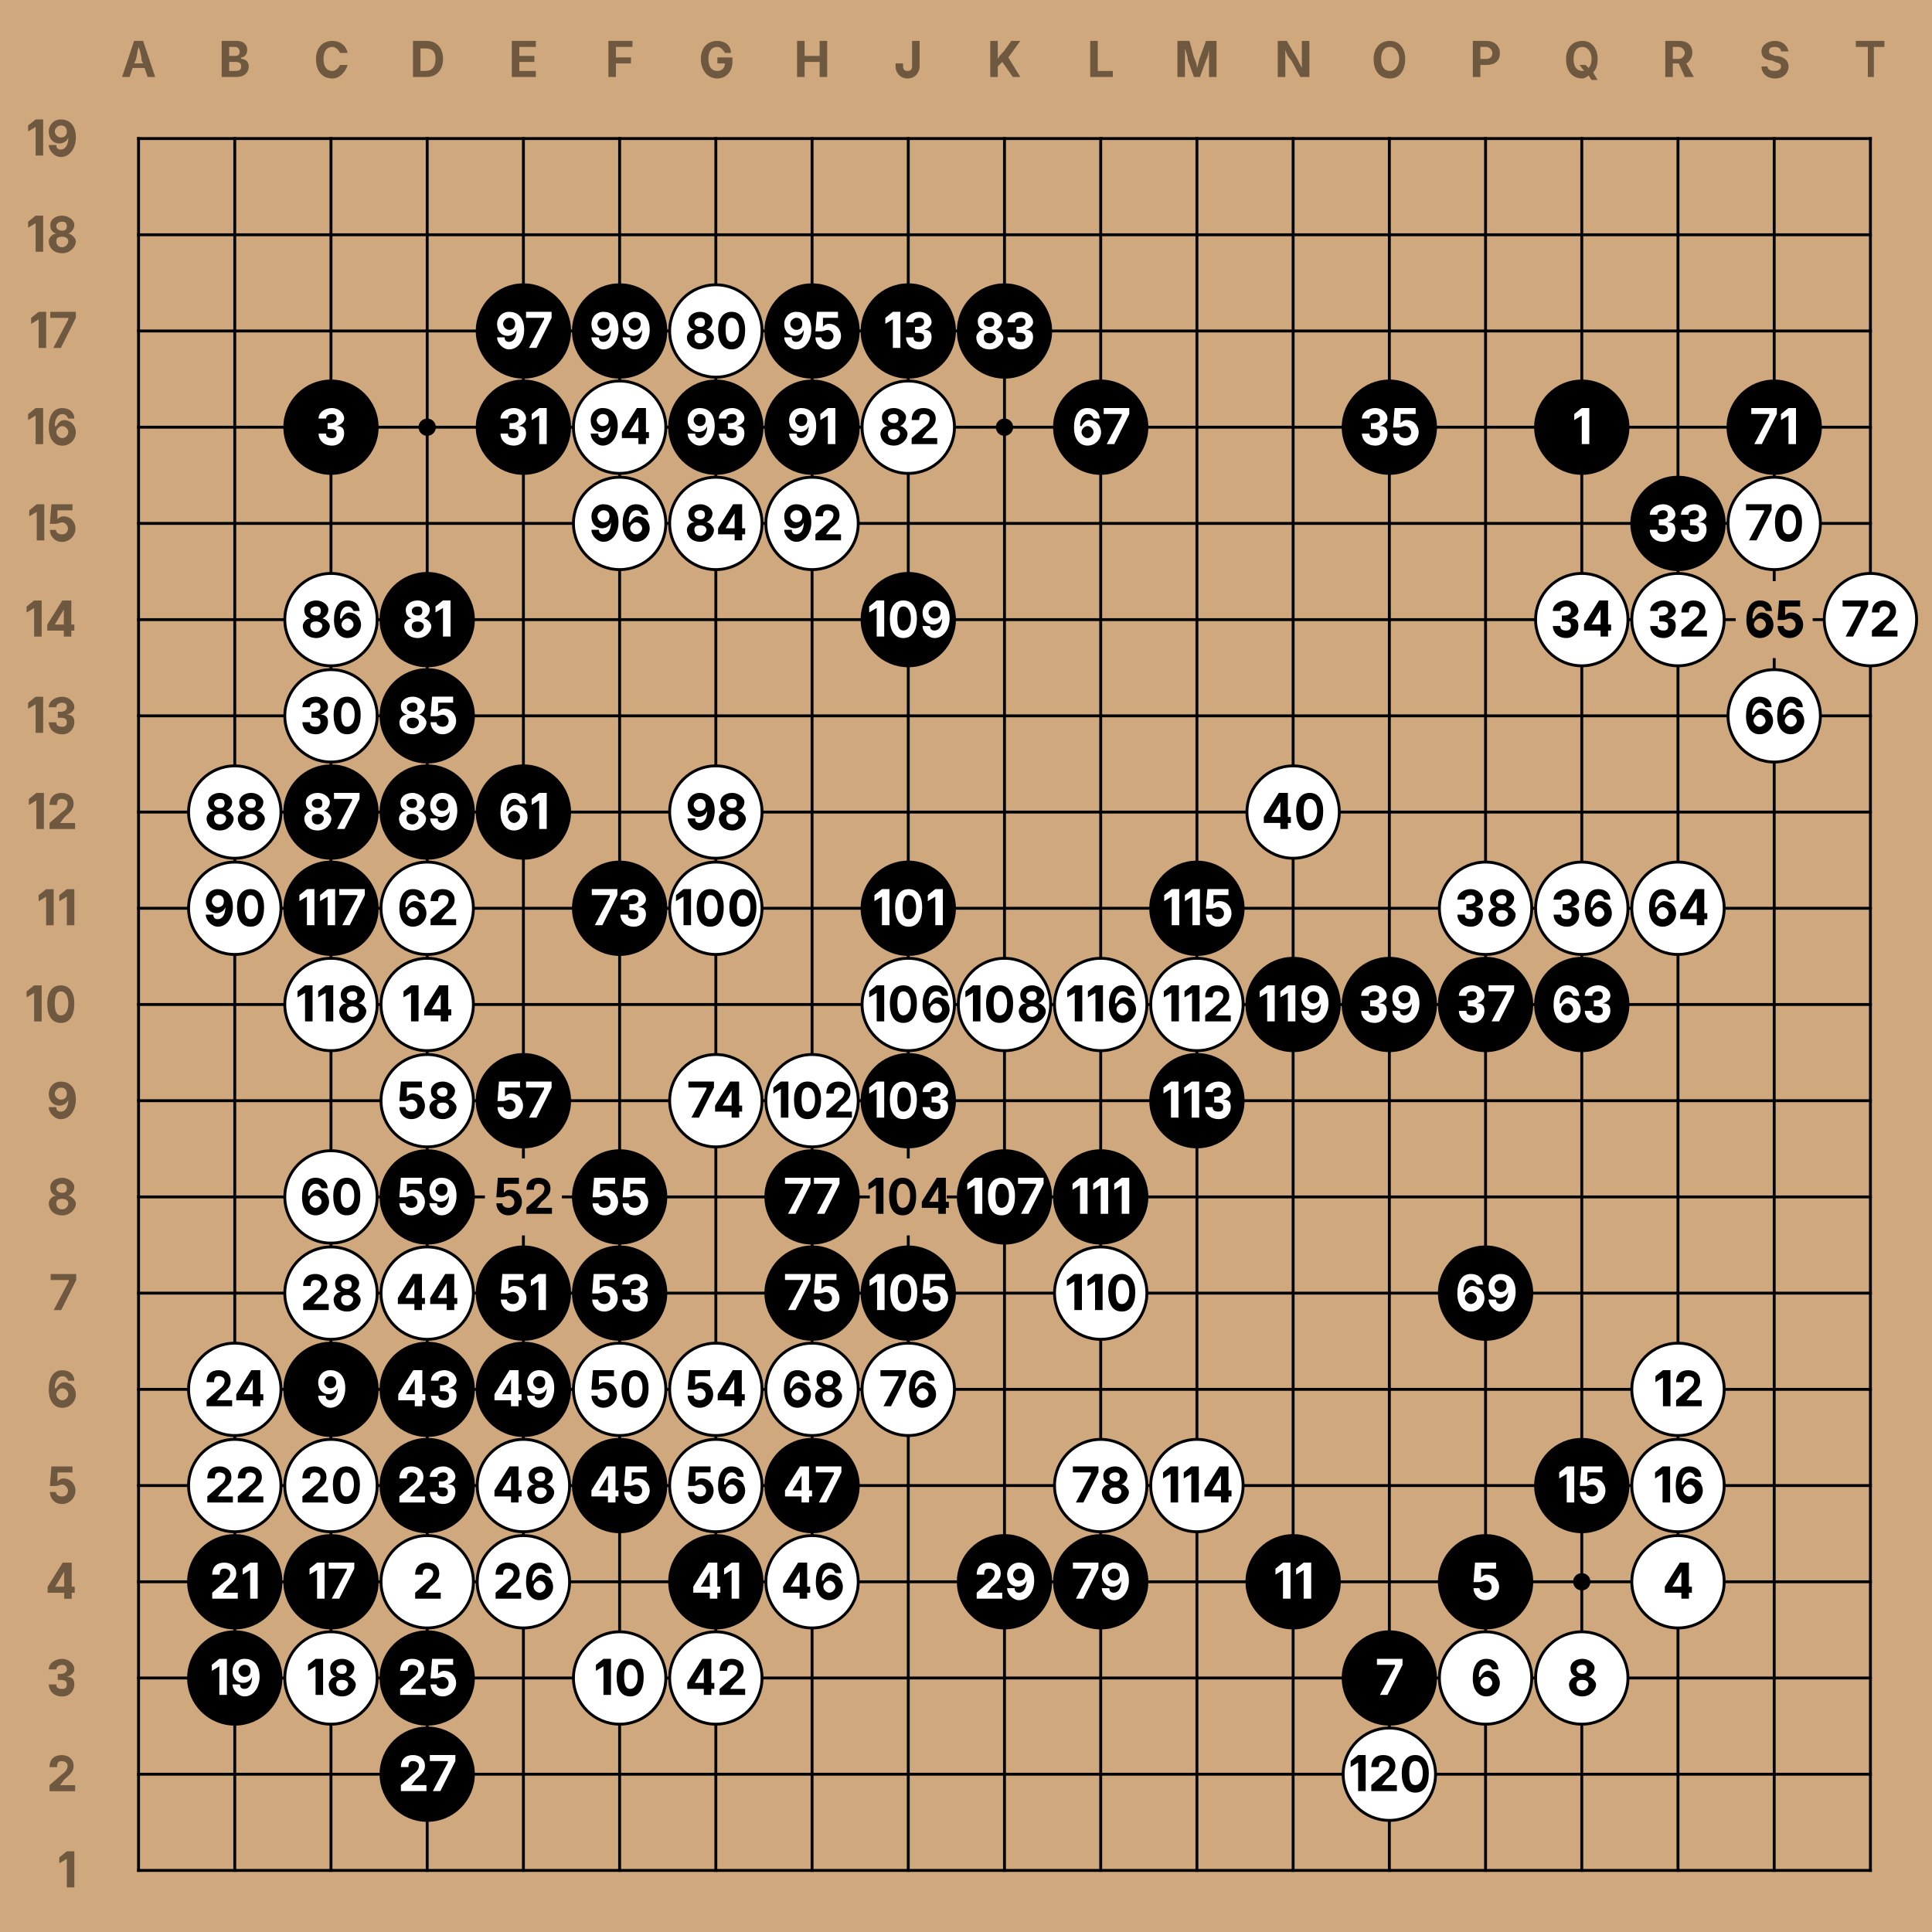
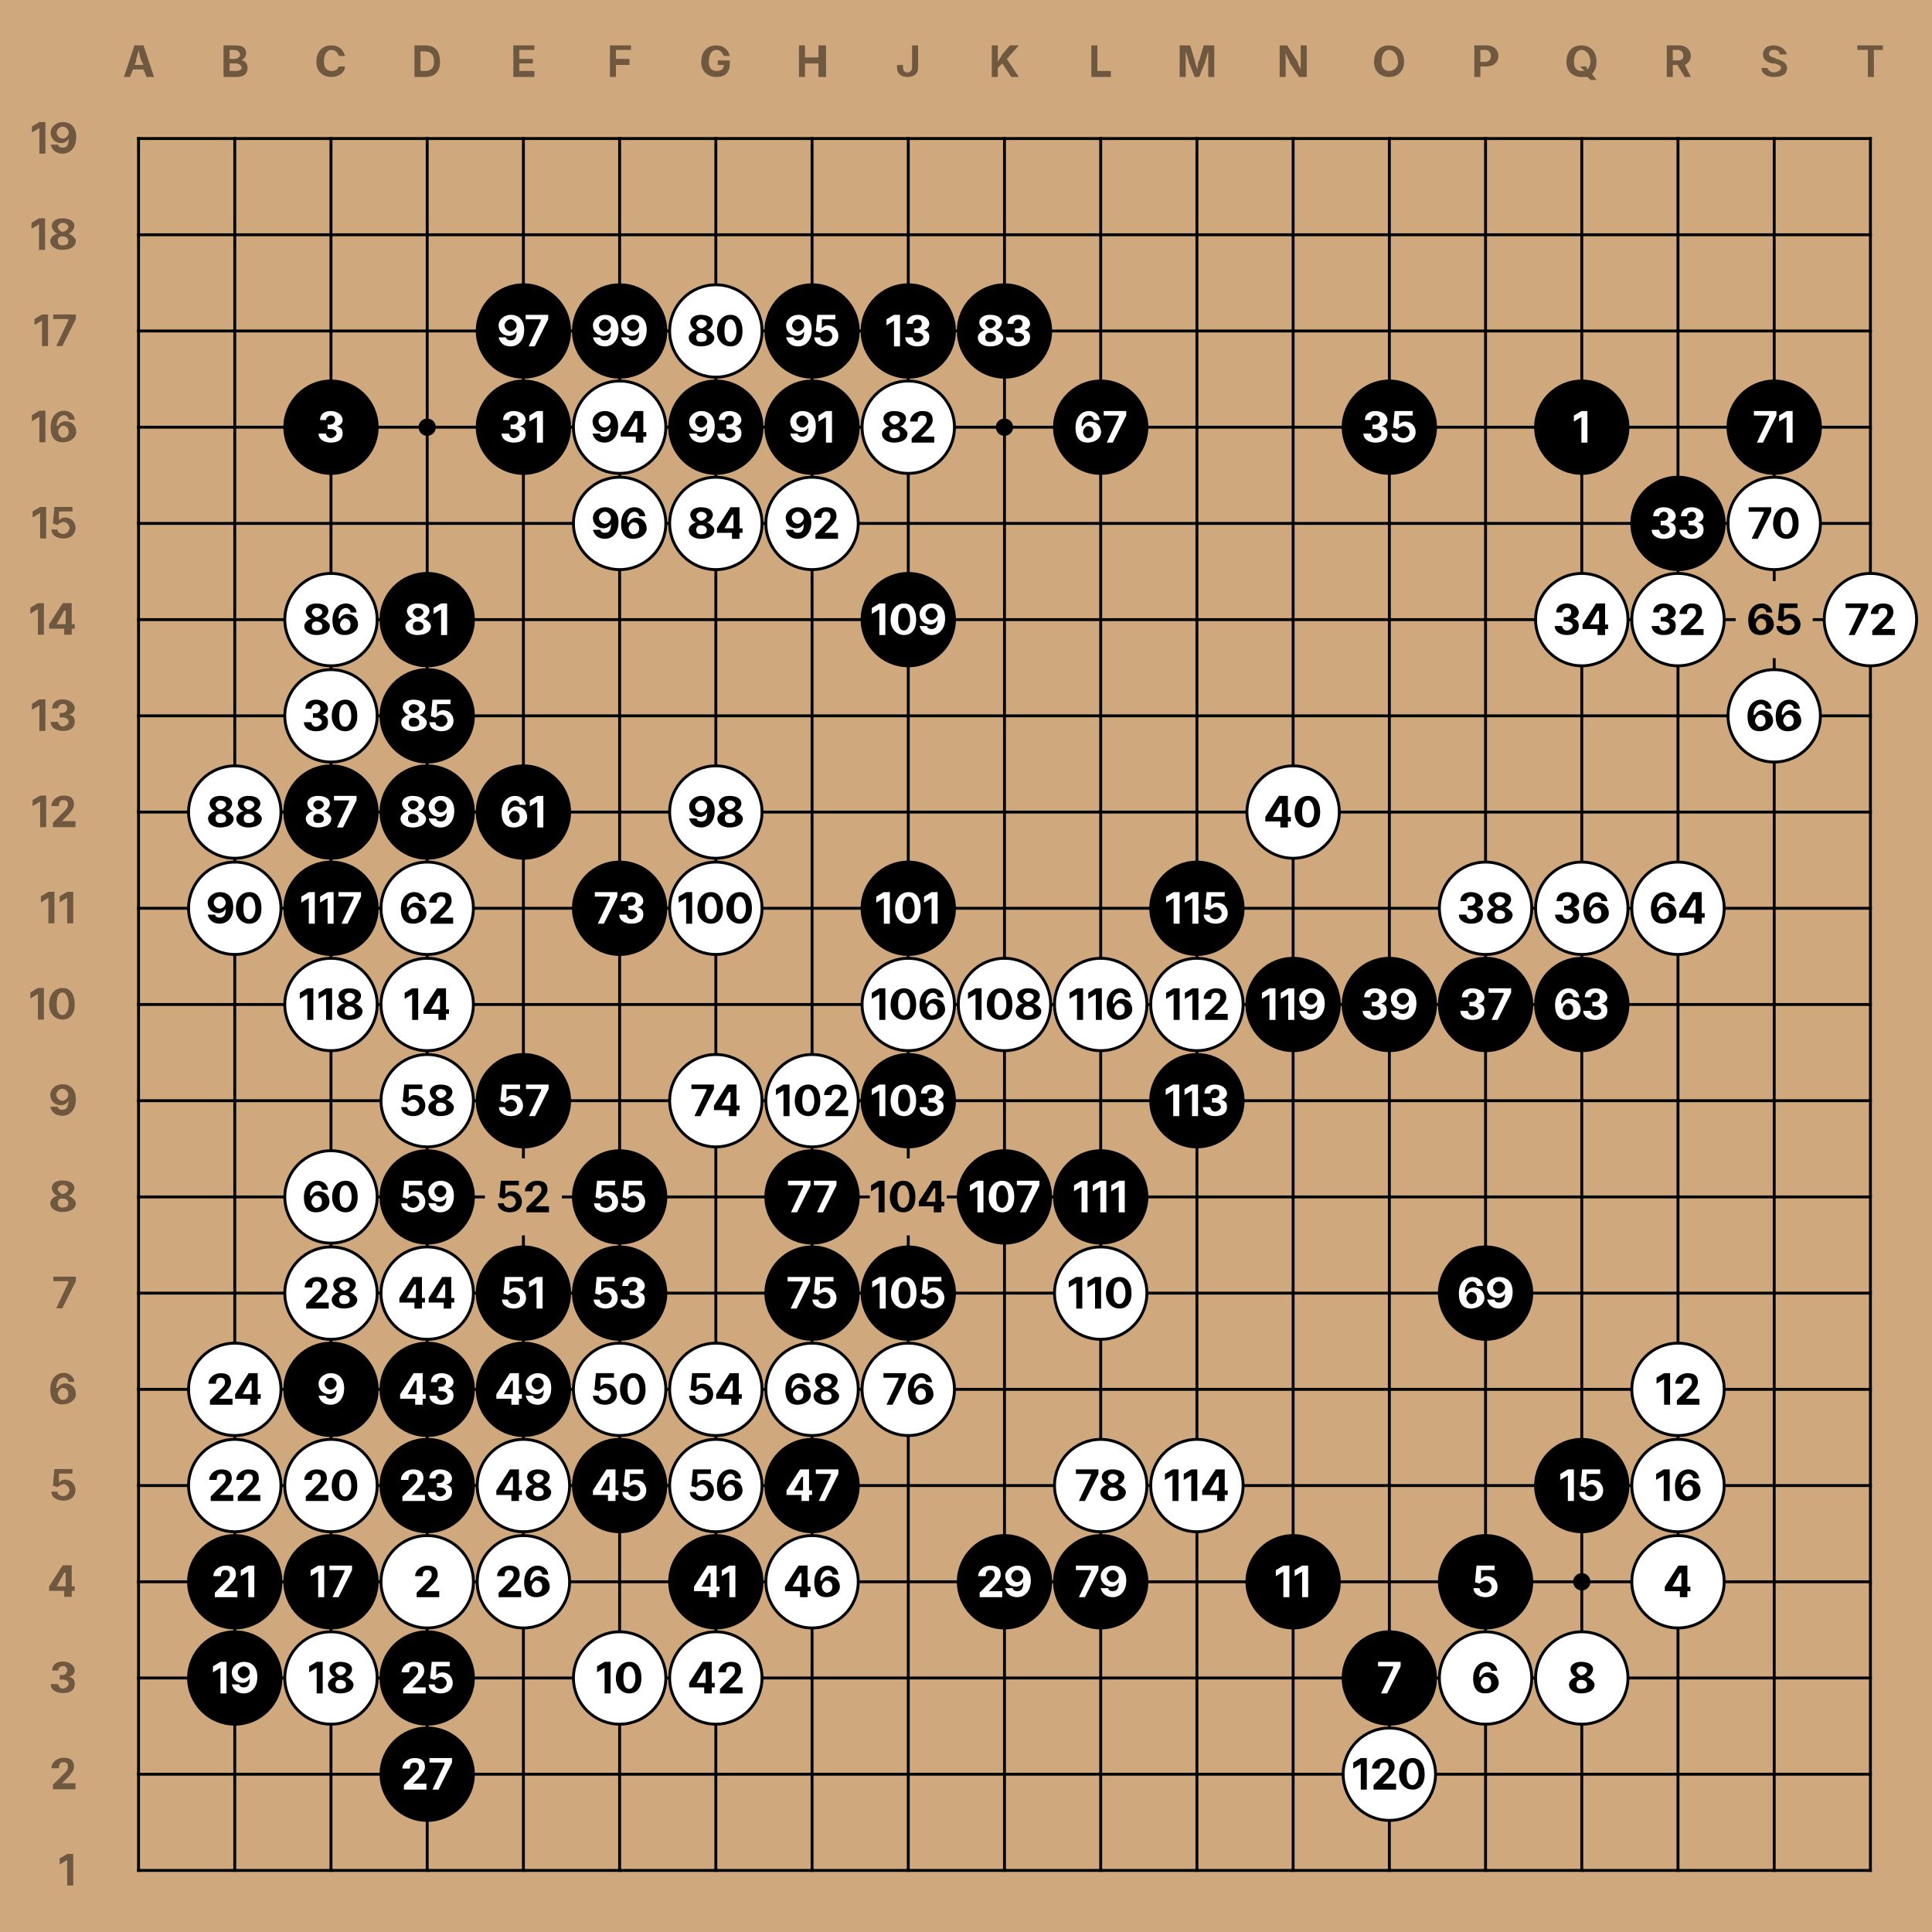
- <svg xmlns="http://www.w3.org/2000/svg" font-family="Inter" font-size="0.5" font-weight="700" viewBox="0 0 800 800" width="800">
+ <svg xmlns="http://www.w3.org/2000/svg" font-family="Inter" font-size="0.45" font-weight="700" viewBox="0 0 800 800" width="800">
  <defs>
    <clipPath id="board-clip">
      <rect height="19" width="19" x="-0.5" y="-0.5" />
    </clipPath>
    <marker id="linehead" markerHeight="4" markerWidth="4" refX="2" refY="2">
      <circle cx="2" cy="2" r="2" />
    </marker>
    <marker id="arrowhead" markerHeight="5" markerWidth="7" orient="auto" refX="7" refY="2.5">
      <polygon points="0 0, 7 2.5, 0 5" />
    </marker>
  </defs>
  <rect fill="#cfa87e" height="100%" width="100%" x="0" y="0" />
  <g id="diagram" transform="scale(39.8406, 39.8406)">
    <g id="board-view" transform="translate(1.44, 1.44)">
      <g clip-path="url(#board-clip)" id="goban">
        <g id="lines" stroke="black" stroke-linecap="square" stroke-width="0.03">
          <line x1="0" x2="0" y1="0" y2="18" />
          <line x1="1" x2="1" y1="0" y2="18" />
          <line x1="2" x2="2" y1="0" y2="18" />
          <line x1="3" x2="3" y1="0" y2="18" />
          <line x1="4" x2="4" y1="0" y2="18" />
          <line x1="5" x2="5" y1="0" y2="18" />
          <line x1="6" x2="6" y1="0" y2="18" />
          <line x1="7" x2="7" y1="0" y2="18" />
          <line x1="8" x2="8" y1="0" y2="18" />
          <line x1="9" x2="9" y1="0" y2="18" />
          <line x1="10" x2="10" y1="0" y2="18" />
          <line x1="11" x2="11" y1="0" y2="18" />
          <line x1="12" x2="12" y1="0" y2="18" />
          <line x1="13" x2="13" y1="0" y2="18" />
          <line x1="14" x2="14" y1="0" y2="18" />
          <line x1="15" x2="15" y1="0" y2="18" />
          <line x1="16" x2="16" y1="0" y2="18" />
          <line x1="17" x2="17" y1="0" y2="18" />
          <line x1="18" x2="18" y1="0" y2="18" />
          <line x1="0" x2="18" y1="0" y2="0" />
          <line x1="0" x2="18" y1="1" y2="1" />
          <line x1="0" x2="18" y1="2" y2="2" />
          <line x1="0" x2="18" y1="3" y2="3" />
          <line x1="0" x2="18" y1="4" y2="4" />
          <line x1="0" x2="18" y1="5" y2="5" />
          <line x1="0" x2="18" y1="6" y2="6" />
          <line x1="0" x2="18" y1="7" y2="7" />
          <line x1="0" x2="18" y1="8" y2="8" />
          <line x1="0" x2="18" y1="9" y2="9" />
          <line x1="0" x2="18" y1="10" y2="10" />
          <line x1="0" x2="18" y1="11" y2="11" />
          <line x1="0" x2="18" y1="12" y2="12" />
          <line x1="0" x2="18" y1="13" y2="13" />
          <line x1="0" x2="18" y1="14" y2="14" />
          <line x1="0" x2="18" y1="15" y2="15" />
          <line x1="0" x2="18" y1="16" y2="16" />
          <line x1="0" x2="18" y1="17" y2="17" />
          <line x1="0" x2="18" y1="18" y2="18" />
          <g fill="black" id="hoshi" stroke="none">
            <circle cx="3" cy="3" r="0.09" />
            <circle cx="3" cy="9" r="0.09" />
            <circle cx="3" cy="15" r="0.09" />
            <circle cx="9" cy="3" r="0.09" />
            <circle cx="9" cy="9" r="0.09" />
            <circle cx="9" cy="15" r="0.09" />
            <circle cx="15" cy="3" r="0.09" />
            <circle cx="15" cy="9" r="0.09" />
            <circle cx="15" cy="15" r="0.09" />
          </g>
        </g>
        <g id="stones" stroke="none">
          <circle cx="4" cy="2" fill="black" r="0.48" stroke="black" stroke-width="0.03" />
          <circle cx="5" cy="2" fill="black" r="0.48" stroke="black" stroke-width="0.03" />
          <circle cx="6" cy="2" fill="white" r="0.48" stroke="black" stroke-width="0.03" />
          <circle cx="7" cy="2" fill="black" r="0.48" stroke="black" stroke-width="0.03" />
          <circle cx="8" cy="2" fill="black" r="0.48" stroke="black" stroke-width="0.03" />
          <circle cx="9" cy="2" fill="black" r="0.48" stroke="black" stroke-width="0.03" />
          <circle cx="2" cy="3" fill="black" r="0.48" stroke="black" stroke-width="0.03" />
          <circle cx="4" cy="3" fill="black" r="0.48" stroke="black" stroke-width="0.03" />
          <circle cx="5" cy="3" fill="white" r="0.48" stroke="black" stroke-width="0.03" />
          <circle cx="6" cy="3" fill="black" r="0.48" stroke="black" stroke-width="0.03" />
          <circle cx="7" cy="3" fill="black" r="0.48" stroke="black" stroke-width="0.03" />
          <circle cx="8" cy="3" fill="white" r="0.48" stroke="black" stroke-width="0.03" />
          <circle cx="10" cy="3" fill="black" r="0.48" stroke="black" stroke-width="0.03" />
          <circle cx="13" cy="3" fill="black" r="0.48" stroke="black" stroke-width="0.03" />
          <circle cx="15" cy="3" fill="black" r="0.48" stroke="black" stroke-width="0.03" />
          <circle cx="17" cy="3" fill="black" r="0.48" stroke="black" stroke-width="0.03" />
          <circle cx="5" cy="4" fill="white" r="0.48" stroke="black" stroke-width="0.03" />
          <circle cx="6" cy="4" fill="white" r="0.48" stroke="black" stroke-width="0.03" />
          <circle cx="7" cy="4" fill="white" r="0.48" stroke="black" stroke-width="0.03" />
          <circle cx="16" cy="4" fill="black" r="0.48" stroke="black" stroke-width="0.03" />
          <circle cx="17" cy="4" fill="white" r="0.48" stroke="black" stroke-width="0.03" />
          <circle cx="2" cy="5" fill="white" r="0.48" stroke="black" stroke-width="0.03" />
          <circle cx="3" cy="5" fill="black" r="0.48" stroke="black" stroke-width="0.03" />
          <circle cx="8" cy="5" fill="black" r="0.48" stroke="black" stroke-width="0.03" />
          <circle cx="15" cy="5" fill="white" r="0.48" stroke="black" stroke-width="0.03" />
          <circle cx="16" cy="5" fill="white" r="0.48" stroke="black" stroke-width="0.03" />
          <circle cx="18" cy="5" fill="white" r="0.48" stroke="black" stroke-width="0.03" />
          <circle cx="2" cy="6" fill="white" r="0.48" stroke="black" stroke-width="0.03" />
          <circle cx="3" cy="6" fill="black" r="0.48" stroke="black" stroke-width="0.03" />
          <circle cx="17" cy="6" fill="white" r="0.48" stroke="black" stroke-width="0.03" />
          <circle cx="1" cy="7" fill="white" r="0.48" stroke="black" stroke-width="0.03" />
          <circle cx="2" cy="7" fill="black" r="0.48" stroke="black" stroke-width="0.03" />
          <circle cx="3" cy="7" fill="black" r="0.48" stroke="black" stroke-width="0.03" />
          <circle cx="4" cy="7" fill="black" r="0.48" stroke="black" stroke-width="0.03" />
          <circle cx="6" cy="7" fill="white" r="0.48" stroke="black" stroke-width="0.03" />
          <circle cx="12" cy="7" fill="white" r="0.48" stroke="black" stroke-width="0.03" />
          <circle cx="1" cy="8" fill="white" r="0.48" stroke="black" stroke-width="0.03" />
          <circle cx="2" cy="8" fill="black" r="0.48" stroke="black" stroke-width="0.03" />
          <circle cx="3" cy="8" fill="white" r="0.48" stroke="black" stroke-width="0.03" />
          <circle cx="5" cy="8" fill="black" r="0.48" stroke="black" stroke-width="0.03" />
          <circle cx="6" cy="8" fill="white" r="0.48" stroke="black" stroke-width="0.03" />
          <circle cx="8" cy="8" fill="black" r="0.48" stroke="black" stroke-width="0.03" />
          <circle cx="11" cy="8" fill="black" r="0.48" stroke="black" stroke-width="0.03" />
          <circle cx="14" cy="8" fill="white" r="0.48" stroke="black" stroke-width="0.03" />
          <circle cx="15" cy="8" fill="white" r="0.48" stroke="black" stroke-width="0.03" />
          <circle cx="16" cy="8" fill="white" r="0.48" stroke="black" stroke-width="0.03" />
          <circle cx="2" cy="9" fill="white" r="0.48" stroke="black" stroke-width="0.03" />
          <circle cx="3" cy="9" fill="white" r="0.48" stroke="black" stroke-width="0.03" />
          <circle cx="8" cy="9" fill="white" r="0.48" stroke="black" stroke-width="0.03" />
          <circle cx="9" cy="9" fill="white" r="0.48" stroke="black" stroke-width="0.03" />
          <circle cx="10" cy="9" fill="white" r="0.48" stroke="black" stroke-width="0.03" />
          <circle cx="11" cy="9" fill="white" r="0.48" stroke="black" stroke-width="0.03" />
          <circle cx="12" cy="9" fill="black" r="0.48" stroke="black" stroke-width="0.03" />
          <circle cx="13" cy="9" fill="black" r="0.48" stroke="black" stroke-width="0.03" />
          <circle cx="14" cy="9" fill="black" r="0.48" stroke="black" stroke-width="0.03" />
          <circle cx="15" cy="9" fill="black" r="0.48" stroke="black" stroke-width="0.03" />
          <circle cx="3" cy="10" fill="white" r="0.48" stroke="black" stroke-width="0.03" />
          <circle cx="4" cy="10" fill="black" r="0.48" stroke="black" stroke-width="0.03" />
          <circle cx="6" cy="10" fill="white" r="0.48" stroke="black" stroke-width="0.03" />
          <circle cx="7" cy="10" fill="white" r="0.48" stroke="black" stroke-width="0.03" />
          <circle cx="8" cy="10" fill="black" r="0.48" stroke="black" stroke-width="0.03" />
          <circle cx="11" cy="10" fill="black" r="0.48" stroke="black" stroke-width="0.03" />
          <circle cx="2" cy="11" fill="white" r="0.48" stroke="black" stroke-width="0.03" />
          <circle cx="3" cy="11" fill="black" r="0.48" stroke="black" stroke-width="0.03" />
          <circle cx="5" cy="11" fill="black" r="0.48" stroke="black" stroke-width="0.03" />
          <circle cx="7" cy="11" fill="black" r="0.48" stroke="black" stroke-width="0.03" />
          <circle cx="9" cy="11" fill="black" r="0.48" stroke="black" stroke-width="0.03" />
          <circle cx="10" cy="11" fill="black" r="0.48" stroke="black" stroke-width="0.03" />
          <circle cx="2" cy="12" fill="white" r="0.48" stroke="black" stroke-width="0.03" />
          <circle cx="3" cy="12" fill="white" r="0.48" stroke="black" stroke-width="0.03" />
          <circle cx="4" cy="12" fill="black" r="0.48" stroke="black" stroke-width="0.03" />
          <circle cx="5" cy="12" fill="black" r="0.48" stroke="black" stroke-width="0.03" />
          <circle cx="7" cy="12" fill="black" r="0.48" stroke="black" stroke-width="0.03" />
          <circle cx="8" cy="12" fill="black" r="0.48" stroke="black" stroke-width="0.03" />
          <circle cx="10" cy="12" fill="white" r="0.48" stroke="black" stroke-width="0.03" />
          <circle cx="14" cy="12" fill="black" r="0.48" stroke="black" stroke-width="0.03" />
          <circle cx="1" cy="13" fill="white" r="0.48" stroke="black" stroke-width="0.03" />
          <circle cx="2" cy="13" fill="black" r="0.48" stroke="black" stroke-width="0.03" />
          <circle cx="3" cy="13" fill="black" r="0.48" stroke="black" stroke-width="0.03" />
          <circle cx="4" cy="13" fill="black" r="0.48" stroke="black" stroke-width="0.03" />
          <circle cx="5" cy="13" fill="white" r="0.48" stroke="black" stroke-width="0.03" />
          <circle cx="6" cy="13" fill="white" r="0.48" stroke="black" stroke-width="0.03" />
          <circle cx="7" cy="13" fill="white" r="0.48" stroke="black" stroke-width="0.03" />
          <circle cx="8" cy="13" fill="white" r="0.48" stroke="black" stroke-width="0.03" />
          <circle cx="16" cy="13" fill="white" r="0.48" stroke="black" stroke-width="0.03" />
          <circle cx="1" cy="14" fill="white" r="0.48" stroke="black" stroke-width="0.03" />
          <circle cx="2" cy="14" fill="white" r="0.48" stroke="black" stroke-width="0.03" />
          <circle cx="3" cy="14" fill="black" r="0.48" stroke="black" stroke-width="0.03" />
          <circle cx="4" cy="14" fill="white" r="0.48" stroke="black" stroke-width="0.03" />
          <circle cx="5" cy="14" fill="black" r="0.48" stroke="black" stroke-width="0.03" />
          <circle cx="6" cy="14" fill="white" r="0.48" stroke="black" stroke-width="0.03" />
          <circle cx="7" cy="14" fill="black" r="0.48" stroke="black" stroke-width="0.03" />
          <circle cx="10" cy="14" fill="white" r="0.48" stroke="black" stroke-width="0.03" />
          <circle cx="11" cy="14" fill="white" r="0.48" stroke="black" stroke-width="0.03" />
          <circle cx="15" cy="14" fill="black" r="0.48" stroke="black" stroke-width="0.03" />
          <circle cx="16" cy="14" fill="white" r="0.48" stroke="black" stroke-width="0.03" />
          <circle cx="1" cy="15" fill="black" r="0.48" stroke="black" stroke-width="0.03" />
          <circle cx="2" cy="15" fill="black" r="0.48" stroke="black" stroke-width="0.03" />
          <circle cx="3" cy="15" fill="white" r="0.48" stroke="black" stroke-width="0.03" />
          <circle cx="4" cy="15" fill="white" r="0.48" stroke="black" stroke-width="0.03" />
          <circle cx="6" cy="15" fill="black" r="0.48" stroke="black" stroke-width="0.03" />
          <circle cx="7" cy="15" fill="white" r="0.48" stroke="black" stroke-width="0.03" />
          <circle cx="9" cy="15" fill="black" r="0.48" stroke="black" stroke-width="0.03" />
          <circle cx="10" cy="15" fill="black" r="0.48" stroke="black" stroke-width="0.03" />
          <circle cx="12" cy="15" fill="black" r="0.48" stroke="black" stroke-width="0.03" />
          <circle cx="14" cy="15" fill="black" r="0.48" stroke="black" stroke-width="0.03" />
          <circle cx="16" cy="15" fill="white" r="0.48" stroke="black" stroke-width="0.03" />
          <circle cx="1" cy="16" fill="black" r="0.48" stroke="black" stroke-width="0.03" />
          <circle cx="2" cy="16" fill="white" r="0.48" stroke="black" stroke-width="0.03" />
          <circle cx="3" cy="16" fill="black" r="0.48" stroke="black" stroke-width="0.03" />
          <circle cx="5" cy="16" fill="white" r="0.48" stroke="black" stroke-width="0.03" />
          <circle cx="6" cy="16" fill="white" r="0.48" stroke="black" stroke-width="0.03" />
          <circle cx="13" cy="16" fill="black" r="0.48" stroke="black" stroke-width="0.03" />
          <circle cx="14" cy="16" fill="white" r="0.48" stroke="black" stroke-width="0.03" />
          <circle cx="15" cy="16" fill="white" r="0.48" stroke="black" stroke-width="0.03" />
          <circle cx="3" cy="17" fill="black" r="0.48" stroke="black" stroke-width="0.03" />
          <circle cx="13" cy="17" fill="white" r="0.48" stroke="black" stroke-width="0.03" />
        </g>
        <g id="move-numbers" text-anchor="middle">
          <g>
            <text dy="0.35em" fill="white" x="15" y="3">1</text>
          </g>
          <g>
            <text dy="0.35em" fill="black" x="3" y="15">2</text>
          </g>
          <g>
            <text dy="0.35em" fill="white" x="2" y="3">3</text>
          </g>
          <g>
            <text dy="0.35em" fill="black" x="16" y="15">4</text>
          </g>
          <g>
            <text dy="0.35em" fill="white" x="14" y="15">5</text>
          </g>
          <g>
            <text dy="0.35em" fill="black" x="14" y="16">6</text>
          </g>
          <g>
            <text dy="0.35em" fill="white" x="13" y="16">7</text>
          </g>
          <g>
            <text dy="0.35em" fill="black" x="15" y="16">8</text>
          </g>
          <g>
            <text dy="0.35em" fill="white" x="2" y="13">9</text>
          </g>
          <g>
            <text dy="0.35em" fill="black" x="5" y="16">10</text>
          </g>
          <g>
            <text dy="0.35em" fill="white" x="12" y="15">11</text>
          </g>
          <g>
            <text dy="0.35em" fill="black" x="16" y="13">12</text>
          </g>
          <g>
            <text dy="0.35em" fill="white" x="8" y="2">13</text>
          </g>
          <g>
            <text dy="0.35em" fill="black" x="3" y="9">14</text>
          </g>
          <g>
            <text dy="0.35em" fill="white" x="15" y="14">15</text>
          </g>
          <g>
            <text dy="0.35em" fill="black" x="16" y="14">16</text>
          </g>
          <g>
            <text dy="0.35em" fill="white" x="2" y="15">17</text>
          </g>
          <g>
            <text dy="0.35em" fill="black" x="2" y="16">18</text>
          </g>
          <g>
            <text dy="0.35em" fill="white" x="1" y="16">19</text>
          </g>
          <g>
            <text dy="0.35em" fill="black" x="2" y="14">20</text>
          </g>
          <g>
            <text dy="0.35em" fill="white" x="1" y="15">21</text>
          </g>
          <g>
            <text dy="0.35em" fill="black" x="1" y="14">22</text>
          </g>
          <g>
            <text dy="0.35em" fill="white" x="3" y="14">23</text>
          </g>
          <g>
            <text dy="0.35em" fill="black" x="1" y="13">24</text>
          </g>
          <g>
            <text dy="0.35em" fill="white" x="3" y="16">25</text>
          </g>
          <g>
            <text dy="0.35em" fill="black" x="4" y="15">26</text>
          </g>
          <g>
            <text dy="0.35em" fill="white" x="3" y="17">27</text>
          </g>
          <g>
            <text dy="0.35em" fill="black" x="2" y="12">28</text>
          </g>
          <g>
            <text dy="0.35em" fill="white" x="9" y="15">29</text>
          </g>
          <g>
            <text dy="0.35em" fill="black" x="2" y="6">30</text>
          </g>
          <g>
            <text dy="0.35em" fill="white" x="4" y="3">31</text>
          </g>
          <g>
            <text dy="0.35em" fill="black" x="16" y="5">32</text>
          </g>
          <g>
            <text dy="0.35em" fill="white" x="16" y="4">33</text>
          </g>
          <g>
            <text dy="0.35em" fill="black" x="15" y="5">34</text>
          </g>
          <g>
            <text dy="0.35em" fill="white" x="13" y="3">35</text>
          </g>
          <g>
            <text dy="0.35em" fill="black" x="15" y="8">36</text>
          </g>
          <g>
            <text dy="0.35em" fill="white" x="14" y="9">37</text>
          </g>
          <g>
            <text dy="0.35em" fill="black" x="14" y="8">38</text>
          </g>
          <g>
            <text dy="0.35em" fill="white" x="13" y="9">39</text>
          </g>
          <g>
            <text dy="0.35em" fill="black" x="12" y="7">40</text>
          </g>
          <g>
            <text dy="0.35em" fill="white" x="6" y="15">41</text>
          </g>
          <g>
            <text dy="0.35em" fill="black" x="6" y="16">42</text>
          </g>
          <g>
            <text dy="0.35em" fill="white" x="3" y="13">43</text>
          </g>
          <g>
            <text dy="0.35em" fill="black" x="3" y="12">44</text>
          </g>
          <g>
            <text dy="0.35em" fill="white" x="5" y="14">45</text>
          </g>
          <g>
            <text dy="0.35em" fill="black" x="7" y="15">46</text>
          </g>
          <g>
            <text dy="0.35em" fill="white" x="7" y="14">47</text>
          </g>
          <g>
            <text dy="0.35em" fill="black" x="4" y="14">48</text>
          </g>
          <g>
            <text dy="0.35em" fill="white" x="4" y="13">49</text>
          </g>
          <g>
            <text dy="0.35em" fill="black" x="5" y="13">50</text>
          </g>
          <g>
            <text dy="0.35em" fill="white" x="4" y="12">51</text>
          </g>
          <g>
            <rect fill="#cfa87e" height="0.8" width="0.8" x="3.6" y="10.6" />
            <text dy="0.35em" fill="black" x="4" y="11">52</text>
          </g>
          <g>
            <text dy="0.35em" fill="white" x="5" y="12">53</text>
          </g>
          <g>
            <text dy="0.35em" fill="black" x="6" y="13">54</text>
          </g>
          <g>
            <text dy="0.35em" fill="white" x="5" y="11">55</text>
          </g>
          <g>
            <text dy="0.35em" fill="black" x="6" y="14">56</text>
          </g>
          <g>
            <text dy="0.35em" fill="white" x="4" y="10">57</text>
          </g>
          <g>
            <text dy="0.35em" fill="black" x="3" y="10">58</text>
          </g>
          <g>
            <text dy="0.35em" fill="white" x="3" y="11">59</text>
          </g>
          <g>
            <text dy="0.35em" fill="black" x="2" y="11">60</text>
          </g>
          <g>
            <text dy="0.35em" fill="white" x="4" y="7">61</text>
          </g>
          <g>
            <text dy="0.35em" fill="black" x="3" y="8">62</text>
          </g>
          <g>
            <text dy="0.35em" fill="white" x="15" y="9">63</text>
          </g>
          <g>
            <text dy="0.35em" fill="black" x="16" y="8">64</text>
          </g>
          <g>
            <rect fill="#cfa87e" height="0.8" width="0.8" x="16.6" y="4.6" />
            <text dy="0.35em" fill="black" x="17" y="5">65</text>
          </g>
          <g>
            <text dy="0.35em" fill="black" x="17" y="6">66</text>
          </g>
          <g>
            <text dy="0.35em" fill="white" x="10" y="3">67</text>
          </g>
          <g>
            <text dy="0.35em" fill="black" x="7" y="13">68</text>
          </g>
          <g>
            <text dy="0.35em" fill="white" x="14" y="12">69</text>
          </g>
          <g>
            <text dy="0.35em" fill="black" x="17" y="4">70</text>
          </g>
          <g>
            <text dy="0.35em" fill="white" x="17" y="3">71</text>
          </g>
          <g>
            <text dy="0.35em" fill="black" x="18" y="5">72</text>
          </g>
          <g>
            <text dy="0.35em" fill="white" x="5" y="8">73</text>
          </g>
          <g>
            <text dy="0.35em" fill="black" x="6" y="10">74</text>
          </g>
          <g>
            <text dy="0.35em" fill="white" x="7" y="12">75</text>
          </g>
          <g>
            <text dy="0.35em" fill="black" x="8" y="13">76</text>
          </g>
          <g>
            <text dy="0.35em" fill="white" x="7" y="11">77</text>
          </g>
          <g>
            <text dy="0.35em" fill="black" x="10" y="14">78</text>
          </g>
          <g>
            <text dy="0.35em" fill="white" x="10" y="15">79</text>
          </g>
          <g>
            <text dy="0.35em" fill="black" x="6" y="2">80</text>
          </g>
          <g>
            <text dy="0.35em" fill="white" x="3" y="5">81</text>
          </g>
          <g>
            <text dy="0.35em" fill="black" x="8" y="3">82</text>
          </g>
          <g>
            <text dy="0.35em" fill="white" x="9" y="2">83</text>
          </g>
          <g>
            <text dy="0.35em" fill="black" x="6" y="4">84</text>
          </g>
          <g>
            <text dy="0.35em" fill="white" x="3" y="6">85</text>
          </g>
          <g>
            <text dy="0.35em" fill="black" x="2" y="5">86</text>
          </g>
          <g>
            <text dy="0.35em" fill="white" x="2" y="7">87</text>
          </g>
          <g>
            <text dy="0.35em" fill="black" x="1" y="7">88</text>
          </g>
          <g>
            <text dy="0.35em" fill="white" x="3" y="7">89</text>
          </g>
          <g>
            <text dy="0.35em" fill="black" x="1" y="8">90</text>
          </g>
          <g>
            <text dy="0.35em" fill="white" x="7" y="3">91</text>
          </g>
          <g>
            <text dy="0.35em" fill="black" x="7" y="4">92</text>
          </g>
          <g>
            <text dy="0.35em" fill="white" x="6" y="3">93</text>
          </g>
          <g>
            <text dy="0.35em" fill="black" x="5" y="3">94</text>
          </g>
          <g>
            <text dy="0.35em" fill="white" x="7" y="2">95</text>
          </g>
          <g>
            <text dy="0.35em" fill="black" x="5" y="4">96</text>
          </g>
          <g>
            <text dy="0.35em" fill="white" x="4" y="2">97</text>
          </g>
          <g>
            <text dy="0.35em" fill="black" x="6" y="7">98</text>
          </g>
          <g>
            <text dy="0.35em" fill="white" x="5" y="2">99</text>
          </g>
          <g>
            <text dy="0.35em" fill="black" x="6" y="8">100</text>
          </g>
          <g>
            <text dy="0.35em" fill="white" x="8" y="8">101</text>
          </g>
          <g>
            <text dy="0.35em" fill="black" x="7" y="10">102</text>
          </g>
          <g>
            <text dy="0.35em" fill="white" x="8" y="10">103</text>
          </g>
          <g>
            <rect fill="#cfa87e" height="0.8" width="0.8" x="7.6" y="10.6" />
            <text dy="0.35em" fill="black" x="8" y="11">104</text>
          </g>
          <g>
            <text dy="0.35em" fill="white" x="8" y="12">105</text>
          </g>
          <g>
            <text dy="0.35em" fill="black" x="8" y="9">106</text>
          </g>
          <g>
            <text dy="0.35em" fill="white" x="9" y="11">107</text>
          </g>
          <g>
            <text dy="0.35em" fill="black" x="9" y="9">108</text>
          </g>
          <g>
            <text dy="0.35em" fill="white" x="8" y="5">109</text>
          </g>
          <g>
            <text dy="0.35em" fill="black" x="10" y="12">110</text>
          </g>
          <g>
            <text dy="0.35em" fill="white" x="10" y="11">111</text>
          </g>
          <g>
            <text dy="0.35em" fill="black" x="11" y="9">112</text>
          </g>
          <g>
            <text dy="0.35em" fill="white" x="11" y="10">113</text>
          </g>
          <g>
            <text dy="0.35em" fill="black" x="11" y="14">114</text>
          </g>
          <g>
            <text dy="0.35em" fill="white" x="11" y="8">115</text>
          </g>
          <g>
            <text dy="0.35em" fill="black" x="10" y="9">116</text>
          </g>
          <g>
            <text dy="0.35em" fill="white" x="2" y="8">117</text>
          </g>
          <g>
            <text dy="0.35em" fill="black" x="2" y="9">118</text>
          </g>
          <g>
            <text dy="0.35em" fill="white" x="12" y="9">119</text>
          </g>
          <g>
            <text dy="0.35em" fill="black" x="13" y="17">120</text>
          </g>
        </g>
        <g id="markup-marks" />
        <g id="markup-triangles" />
        <g id="markup-circles" />
        <g id="markup-squares" />
        <g id="markup-selected" />
        <g id="markup-dimmed" />
        <g id="markup-labels" />
        <g id="markup-lines" marker-end="url(#linehead)" marker-start="url(#linehead)" stroke="black" stroke-width="0.03" />
        <g id="markup-arrows" marker-end="url(#arrowhead)" stroke="black" stroke-width="0.03" />
      </g>
    </g>
    <g fill="#6e5840" id="board-labels" transform="translate(0.8, 0.8)">
      <g text-anchor="middle">
        <text x="0.64" y="0">A</text>
        <text x="1.64" y="0">B</text>
        <text x="2.64" y="0">C</text>
        <text x="3.64" y="0">D</text>
        <text x="4.64" y="0">E</text>
        <text x="5.64" y="0">F</text>
        <text x="6.64" y="0">G</text>
        <text x="7.64" y="0">H</text>
        <text x="8.64" y="0">J</text>
        <text x="9.64" y="0">K</text>
        <text x="10.64" y="0">L</text>
        <text x="11.64" y="0">M</text>
        <text x="12.64" y="0">N</text>
        <text x="13.64" y="0">O</text>
        <text x="14.64" y="0">P</text>
        <text x="15.64" y="0">Q</text>
        <text x="16.64" y="0">R</text>
        <text x="17.64" y="0">S</text>
        <text x="18.64" y="0">T</text>
      </g>
      <g text-anchor="end">
        <text dy="0.35em" x="0" y="18.64">1</text>
        <text dy="0.35em" x="0" y="17.64">2</text>
        <text dy="0.35em" x="0" y="16.64">3</text>
        <text dy="0.35em" x="0" y="15.64">4</text>
        <text dy="0.35em" x="0" y="14.64">5</text>
        <text dy="0.35em" x="0" y="13.64">6</text>
        <text dy="0.35em" x="0" y="12.64">7</text>
        <text dy="0.35em" x="0" y="11.64">8</text>
        <text dy="0.35em" x="0" y="10.64">9</text>
        <text dy="0.35em" x="0" y="9.64">10</text>
        <text dy="0.35em" x="0" y="8.64">11</text>
        <text dy="0.35em" x="0" y="7.64">12</text>
        <text dy="0.35em" x="0" y="6.64">13</text>
        <text dy="0.35em" x="0" y="5.64">14</text>
        <text dy="0.35em" x="0" y="4.64">15</text>
        <text dy="0.35em" x="0" y="3.64">16</text>
        <text dy="0.35em" x="0" y="2.64">17</text>
        <text dy="0.35em" x="0" y="1.64">18</text>
        <text dy="0.35em" x="0" y="0.64">19</text>
      </g>
    </g>
  </g>
</svg>
